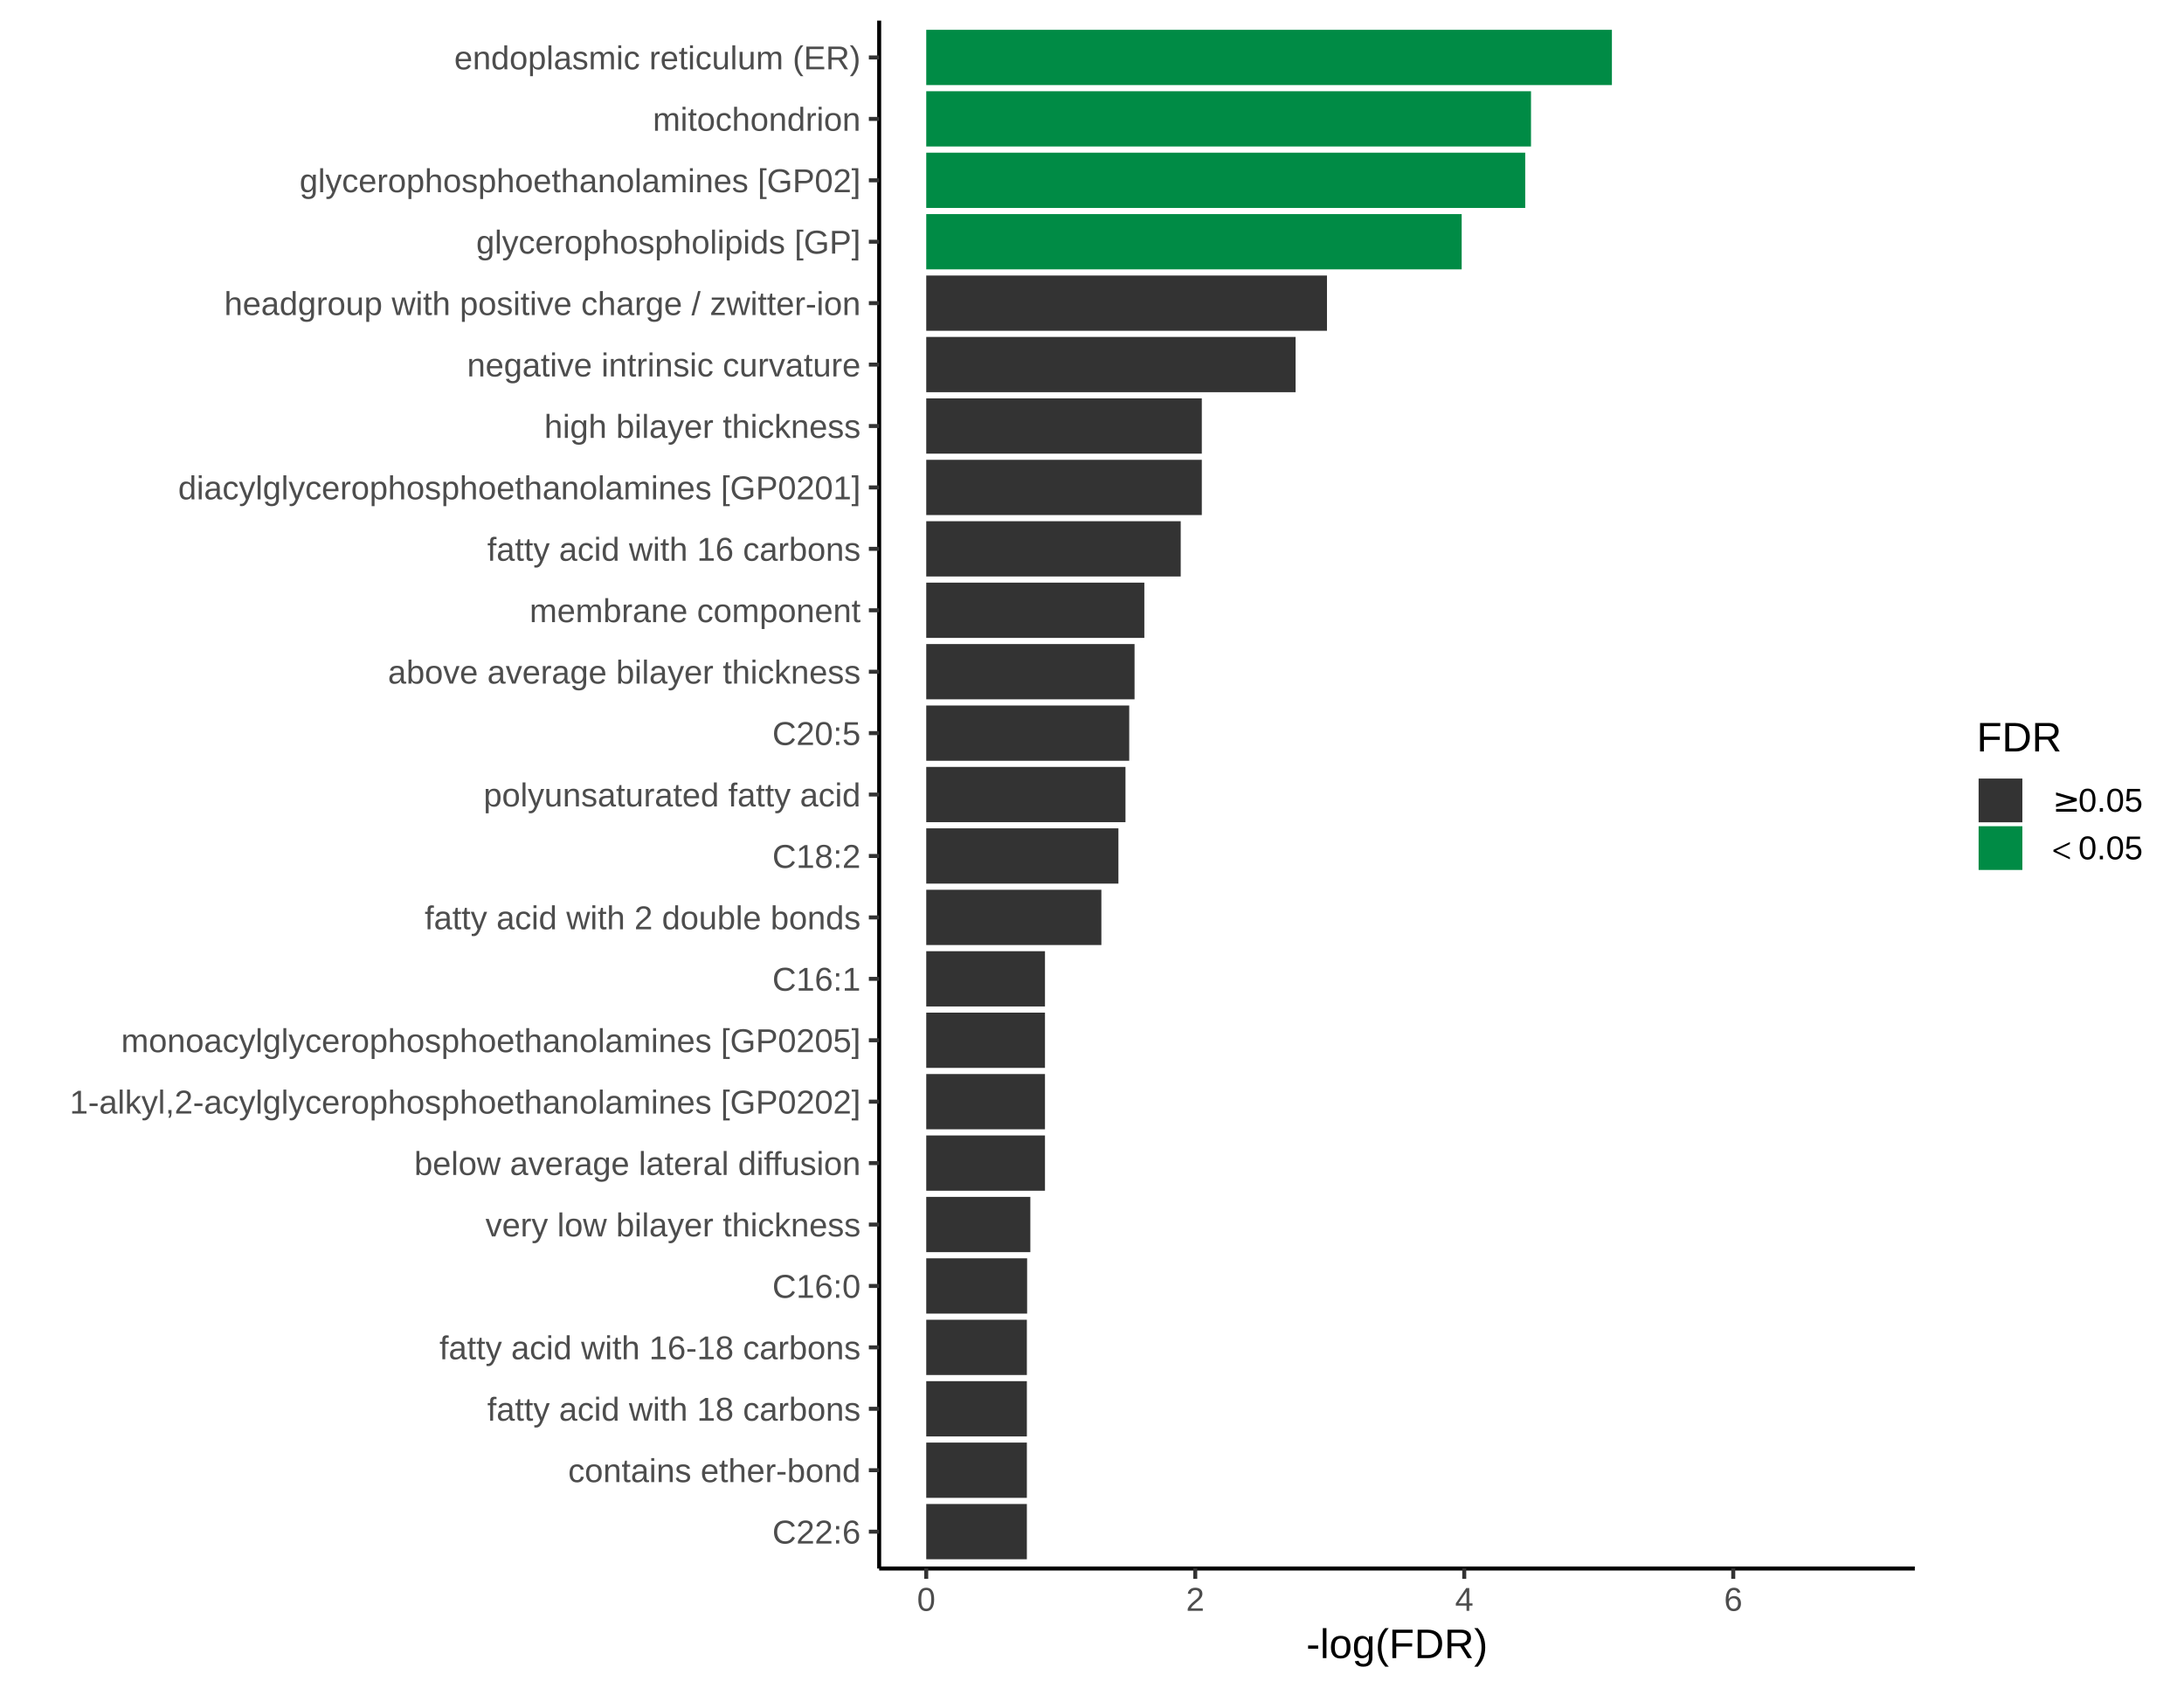
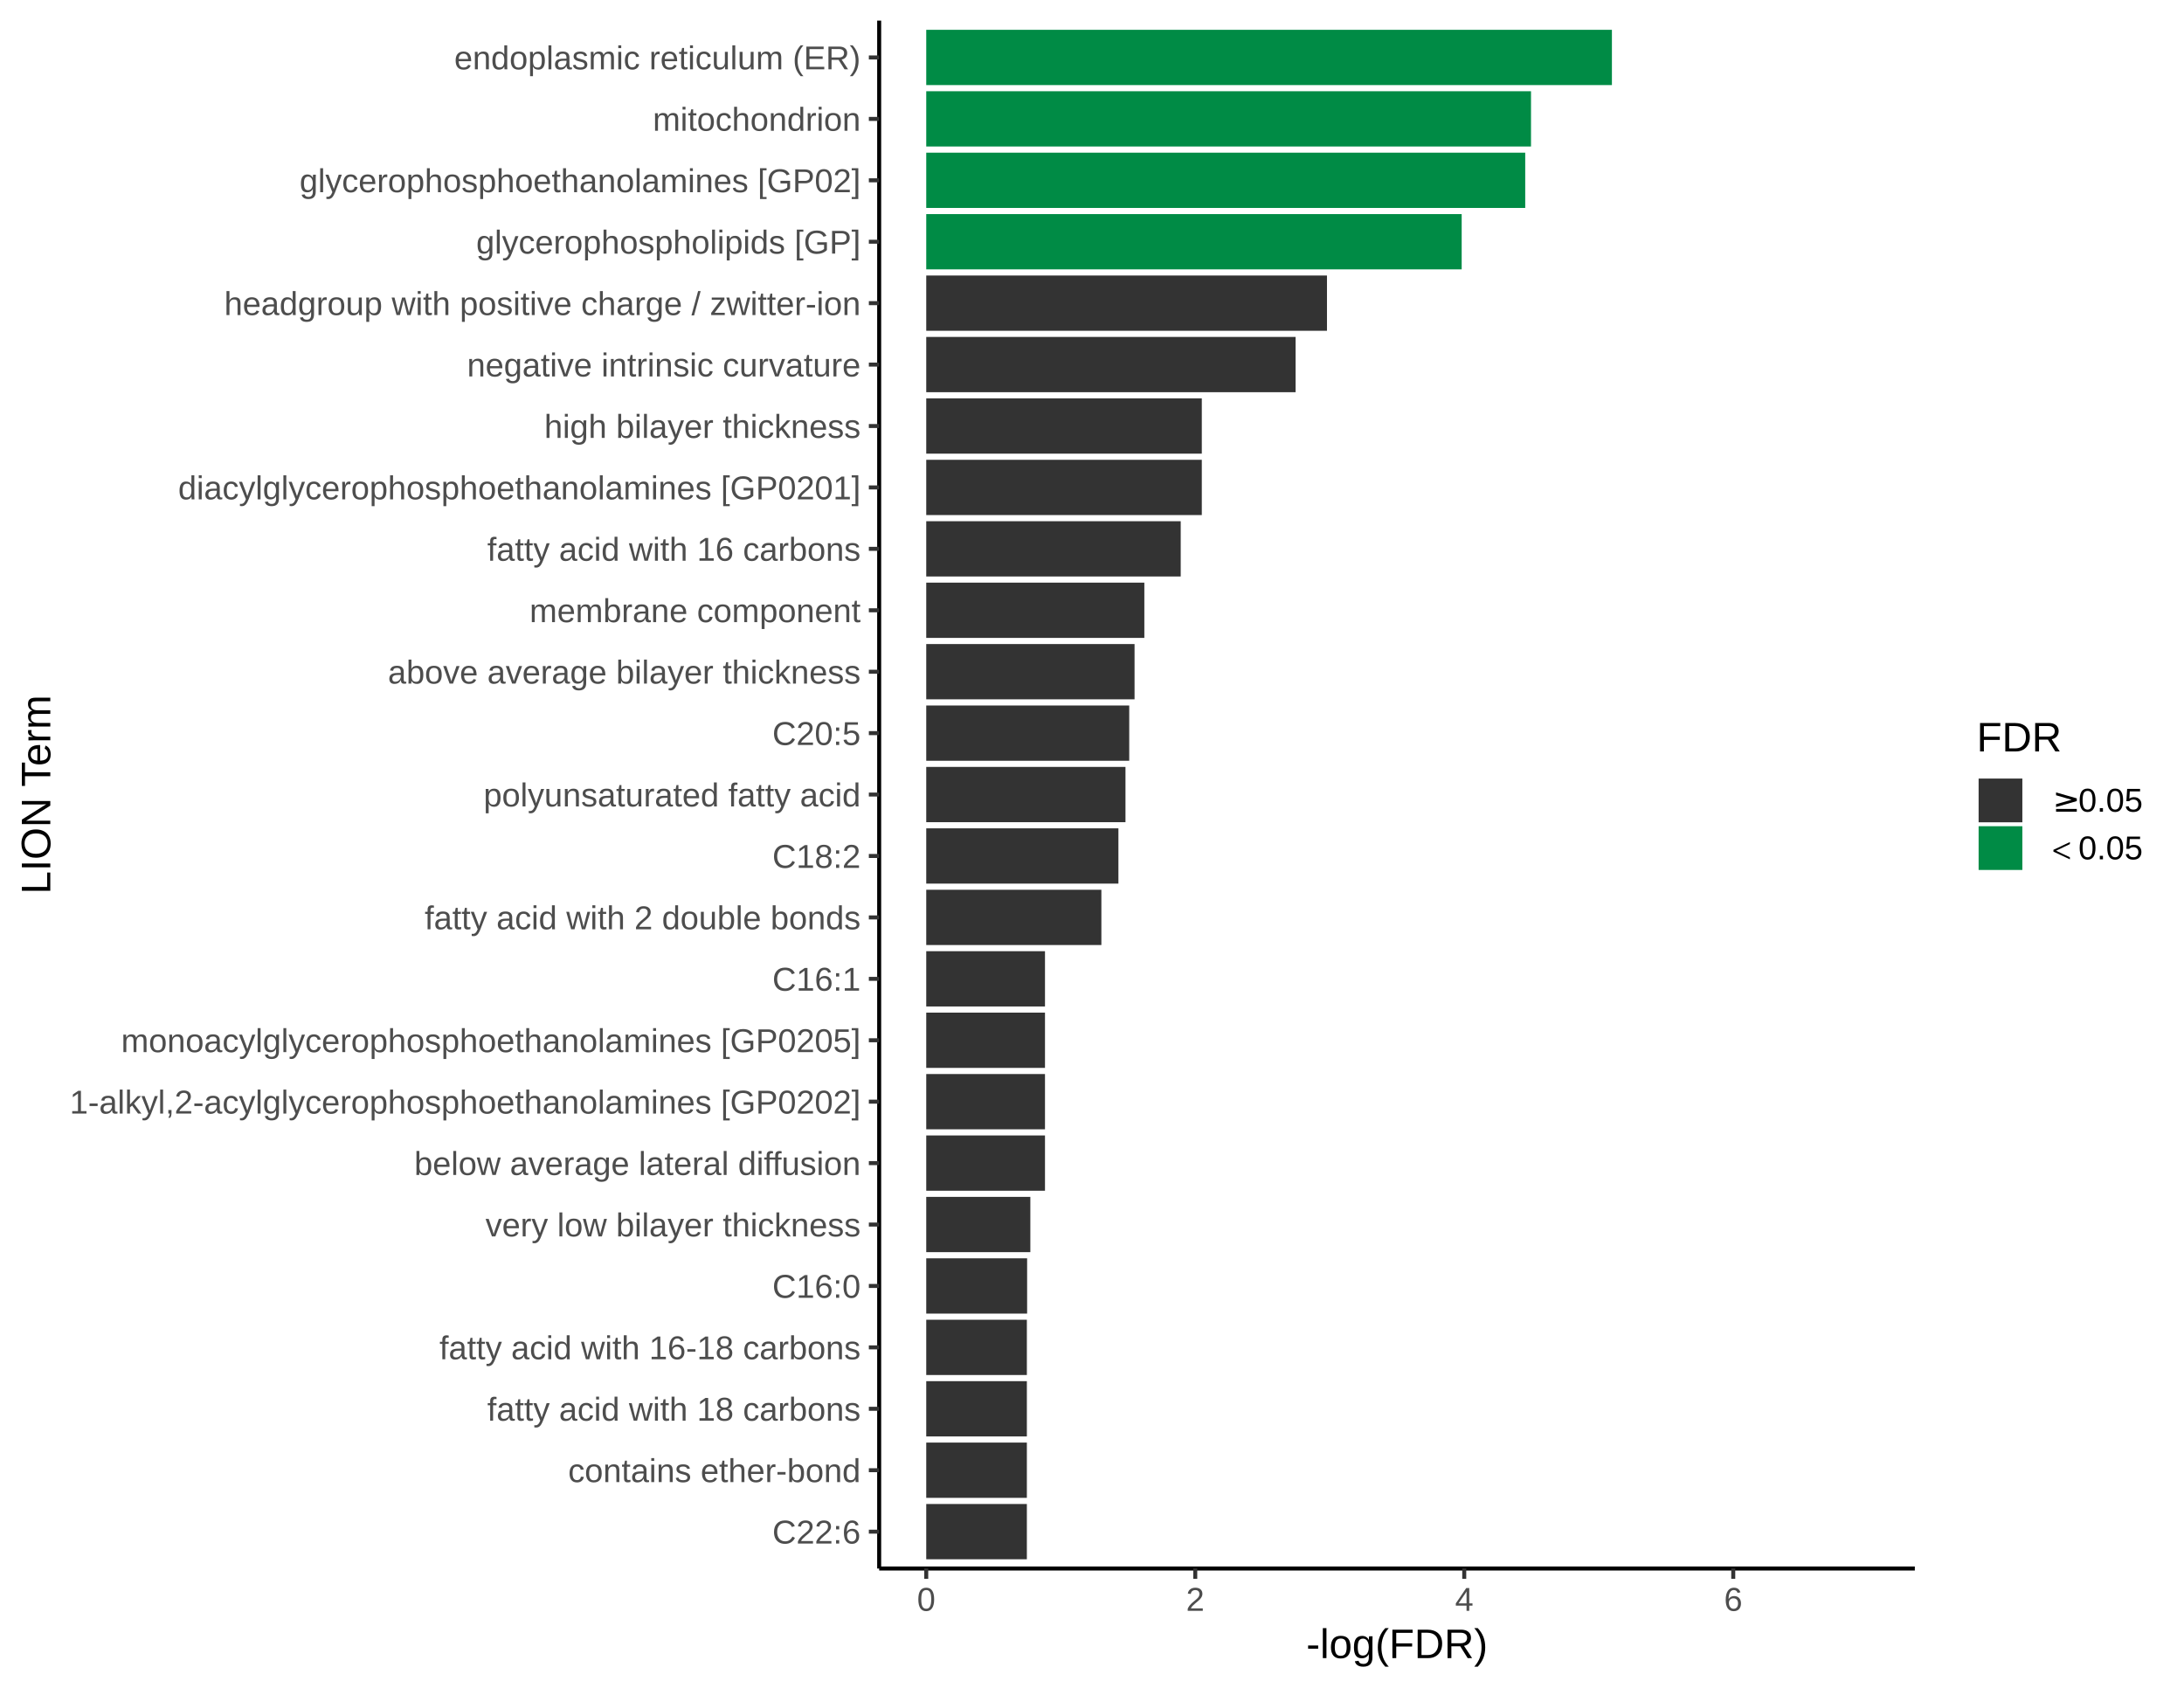
<svg xmlns="http://www.w3.org/2000/svg" class="svglite" width="792.00pt" height="612.00pt" viewBox="0 0 792.00 612.00">
  <defs>
    <style type="text/css">
    .svglite line, .svglite polyline, .svglite polygon, .svglite path, .svglite rect, .svglite circle {
      fill: none;
      stroke: #000000;
      stroke-linecap: round;
      stroke-linejoin: round;
      stroke-miterlimit: 10.00;
    }
    .svglite text {
      white-space: pre;
    }
  </style>
  </defs>
  <rect width="100%" height="100%" style="stroke: none; fill: #FFFFFF;" />
  <defs>
    <clipPath id="cpMC4wMHw3OTIuMDB8MC4wMHw2MTIuMDA=">
      <rect x="0.00" y="0.00" width="792.00" height="612.00" />
    </clipPath>
  </defs>
  <g clip-path="url(#cpMC4wMHw3OTIuMDB8MC4wMHw2MTIuMDA=)">
    <rect x="0" y="0.00" width="792.00" height="612.00" style="stroke-width: 1.45; stroke: #FFFFFF; fill: #FFFFFF;" />
  </g>
  <defs>
    <clipPath id="cpMzE4LjgyfDY5NC4zOXw3LjQ3fDU2OC43Mw==">
      <rect x="318.82" y="7.47" width="375.57" height="561.26" />
    </clipPath>
  </defs>
  <g clip-path="url(#cpMzE4LjgyfDY5NC4zOXw3LjQ3fDU2OC43Mw==)">
    <rect x="318.82" y="7.47" width="375.57" height="561.26" style="stroke-width: 1.45; stroke: none; fill: #FFFFFF;" />
    <rect x="335.89" y="10.81" width="248.65" height="20.04" style="stroke-width: 1.07; stroke: none; stroke-linecap: butt; stroke-linejoin: miter; fill: #008B45;" />
    <rect x="335.89" y="33.08" width="219.31" height="20.04" style="stroke-width: 1.07; stroke: none; stroke-linecap: butt; stroke-linejoin: miter; fill: #008B45;" />
    <rect x="335.89" y="55.36" width="217.21" height="20.04" style="stroke-width: 1.07; stroke: none; stroke-linecap: butt; stroke-linejoin: miter; fill: #008B45;" />
    <rect x="335.89" y="77.63" width="194.17" height="20.04" style="stroke-width: 1.07; stroke: none; stroke-linecap: butt; stroke-linejoin: miter; fill: #008B45;" />
    <rect x="335.89" y="99.90" width="145.32" height="20.04" style="stroke-width: 1.07; stroke: none; stroke-linecap: butt; stroke-linejoin: miter; fill: #333333;" />
    <rect x="335.89" y="122.17" width="133.94" height="20.04" style="stroke-width: 1.07; stroke: none; stroke-linecap: butt; stroke-linejoin: miter; fill: #333333;" />
    <rect x="335.89" y="144.45" width="99.93" height="20.04" style="stroke-width: 1.07; stroke: none; stroke-linecap: butt; stroke-linejoin: miter; fill: #333333;" />
    <rect x="335.89" y="166.72" width="99.93" height="20.04" style="stroke-width: 1.07; stroke: none; stroke-linecap: butt; stroke-linejoin: miter; fill: #333333;" />
    <rect x="335.89" y="188.99" width="92.28" height="20.04" style="stroke-width: 1.07; stroke: none; stroke-linecap: butt; stroke-linejoin: miter; fill: #333333;" />
    <rect x="335.89" y="211.26" width="79.09" height="20.04" style="stroke-width: 1.07; stroke: none; stroke-linecap: butt; stroke-linejoin: miter; fill: #333333;" />
    <rect x="335.89" y="233.53" width="75.54" height="20.04" style="stroke-width: 1.07; stroke: none; stroke-linecap: butt; stroke-linejoin: miter; fill: #333333;" />
    <rect x="335.89" y="255.81" width="73.61" height="20.04" style="stroke-width: 1.07; stroke: none; stroke-linecap: butt; stroke-linejoin: miter; fill: #333333;" />
    <rect x="335.89" y="278.08" width="72.25" height="20.04" style="stroke-width: 1.07; stroke: none; stroke-linecap: butt; stroke-linejoin: miter; fill: #333333;" />
    <rect x="335.89" y="300.35" width="69.69" height="20.04" style="stroke-width: 1.07; stroke: none; stroke-linecap: butt; stroke-linejoin: miter; fill: #333333;" />
    <rect x="335.89" y="322.62" width="63.51" height="20.04" style="stroke-width: 1.07; stroke: none; stroke-linecap: butt; stroke-linejoin: miter; fill: #333333;" />
    <rect x="335.89" y="344.90" width="43.06" height="20.04" style="stroke-width: 1.07; stroke: none; stroke-linecap: butt; stroke-linejoin: miter; fill: #333333;" />
    <rect x="335.89" y="367.17" width="43.06" height="20.04" style="stroke-width: 1.07; stroke: none; stroke-linecap: butt; stroke-linejoin: miter; fill: #333333;" />
    <rect x="335.89" y="389.44" width="43.06" height="20.04" style="stroke-width: 1.07; stroke: none; stroke-linecap: butt; stroke-linejoin: miter; fill: #333333;" />
    <rect x="335.89" y="411.71" width="43.06" height="20.04" style="stroke-width: 1.07; stroke: none; stroke-linecap: butt; stroke-linejoin: miter; fill: #333333;" />
    <rect x="335.89" y="433.98" width="37.75" height="20.04" style="stroke-width: 1.07; stroke: none; stroke-linecap: butt; stroke-linejoin: miter; fill: #333333;" />
    <rect x="335.89" y="456.26" width="36.58" height="20.04" style="stroke-width: 1.07; stroke: none; stroke-linecap: butt; stroke-linejoin: miter; fill: #333333;" />
    <rect x="335.89" y="478.53" width="36.49" height="20.04" style="stroke-width: 1.07; stroke: none; stroke-linecap: butt; stroke-linejoin: miter; fill: #333333;" />
    <rect x="335.89" y="500.80" width="36.49" height="20.04" style="stroke-width: 1.07; stroke: none; stroke-linecap: butt; stroke-linejoin: miter; fill: #333333;" />
    <rect x="335.89" y="523.07" width="36.49" height="20.04" style="stroke-width: 1.07; stroke: none; stroke-linecap: butt; stroke-linejoin: miter; fill: #333333;" />
    <rect x="335.89" y="545.34" width="36.49" height="20.04" style="stroke-width: 1.07; stroke: none; stroke-linecap: butt; stroke-linejoin: miter; fill: #333333;" />
  </g>
  <g clip-path="url(#cpMC4wMHw3OTIuMDB8MC4wMHw2MTIuMDA=)">
    <polyline points="318.82,568.73 318.82,7.47 " style="stroke-width: 1.45; stroke-linecap: butt;" />
    <text x="312.10" y="559.67" text-anchor="end" style="font-size: 12.00px;fill: #4D4D4D; font-family: &quot;Arial&quot;;" textLength="32.03px" lengthAdjust="spacingAndGlyphs">C22:6</text>
    <text x="312.10" y="537.40" text-anchor="end" style="font-size: 12.00px;fill: #4D4D4D; font-family: &quot;Arial&quot;;" textLength="106.07px" lengthAdjust="spacingAndGlyphs">contains ether-bond</text>
    <text x="312.10" y="515.13" text-anchor="end" style="font-size: 12.00px;fill: #4D4D4D; font-family: &quot;Arial&quot;;" textLength="135.40px" lengthAdjust="spacingAndGlyphs">fatty acid with 18 carbons</text>
    <text x="312.10" y="492.86" text-anchor="end" style="font-size: 12.00px;fill: #4D4D4D; font-family: &quot;Arial&quot;;" textLength="152.74px" lengthAdjust="spacingAndGlyphs">fatty acid with 16-18 carbons</text>
    <text x="312.10" y="470.58" text-anchor="end" style="font-size: 12.00px;fill: #4D4D4D; font-family: &quot;Arial&quot;;" textLength="32.03px" lengthAdjust="spacingAndGlyphs">C16:0</text>
    <text x="312.10" y="448.31" text-anchor="end" style="font-size: 12.00px;fill: #4D4D4D; font-family: &quot;Arial&quot;;" textLength="136.03px" lengthAdjust="spacingAndGlyphs">very low bilayer thickness</text>
    <text x="312.10" y="426.04" text-anchor="end" style="font-size: 12.00px;fill: #4D4D4D; font-family: &quot;Arial&quot;;" textLength="162.09px" lengthAdjust="spacingAndGlyphs">below average lateral diffusion</text>
    <text x="312.10" y="403.77" text-anchor="end" style="font-size: 12.00px;fill: #4D4D4D; font-family: &quot;Arial&quot;;" textLength="286.81px" lengthAdjust="spacingAndGlyphs">1-alkyl,2-acylglycerophosphoethanolamines [GP0202]</text>
    <text x="312.10" y="381.50" text-anchor="end" style="font-size: 12.00px;fill: #4D4D4D; font-family: &quot;Arial&quot;;" textLength="268.16px" lengthAdjust="spacingAndGlyphs">monoacylglycerophosphoethanolamines [GP0205]</text>
    <text x="312.10" y="359.22" text-anchor="end" style="font-size: 12.00px;fill: #4D4D4D; font-family: &quot;Arial&quot;;" textLength="32.03px" lengthAdjust="spacingAndGlyphs">C16:1</text>
    <text x="312.10" y="336.95" text-anchor="end" style="font-size: 12.00px;fill: #4D4D4D; font-family: &quot;Arial&quot;;" textLength="158.10px" lengthAdjust="spacingAndGlyphs">fatty acid with 2 double bonds</text>
    <text x="312.10" y="314.68" text-anchor="end" style="font-size: 12.00px;fill: #4D4D4D; font-family: &quot;Arial&quot;;" textLength="32.03px" lengthAdjust="spacingAndGlyphs">C18:2</text>
    <text x="312.10" y="292.41" text-anchor="end" style="font-size: 12.00px;fill: #4D4D4D; font-family: &quot;Arial&quot;;" textLength="136.74px" lengthAdjust="spacingAndGlyphs">polyunsaturated fatty acid</text>
    <text x="312.10" y="270.13" text-anchor="end" style="font-size: 12.00px;fill: #4D4D4D; font-family: &quot;Arial&quot;;" textLength="32.03px" lengthAdjust="spacingAndGlyphs">C20:5</text>
    <text x="312.10" y="247.86" text-anchor="end" style="font-size: 12.00px;fill: #4D4D4D; font-family: &quot;Arial&quot;;" textLength="171.42px" lengthAdjust="spacingAndGlyphs">above average bilayer thickness</text>
    <text x="312.10" y="225.59" text-anchor="end" style="font-size: 12.00px;fill: #4D4D4D; font-family: &quot;Arial&quot;;" textLength="120.06px" lengthAdjust="spacingAndGlyphs">membrane component</text>
    <text x="312.10" y="203.32" text-anchor="end" style="font-size: 12.00px;fill: #4D4D4D; font-family: &quot;Arial&quot;;" textLength="135.40px" lengthAdjust="spacingAndGlyphs">fatty acid with 16 carbons</text>
    <text x="312.10" y="181.05" text-anchor="end" style="font-size: 12.00px;fill: #4D4D4D; font-family: &quot;Arial&quot;;" textLength="247.48px" lengthAdjust="spacingAndGlyphs">diacylglycerophosphoethanolamines [GP0201]</text>
    <text x="312.10" y="158.77" text-anchor="end" style="font-size: 12.00px;fill: #4D4D4D; font-family: &quot;Arial&quot;;" textLength="114.71px" lengthAdjust="spacingAndGlyphs">high bilayer thickness</text>
    <text x="312.10" y="136.50" text-anchor="end" style="font-size: 12.00px;fill: #4D4D4D; font-family: &quot;Arial&quot;;" textLength="142.72px" lengthAdjust="spacingAndGlyphs">negative intrinsic curvature</text>
    <text x="312.10" y="114.23" text-anchor="end" style="font-size: 12.00px;fill: #4D4D4D; font-family: &quot;Arial&quot;;" textLength="230.78px" lengthAdjust="spacingAndGlyphs">headgroup with positive charge / zwitter-ion</text>
    <text x="312.10" y="91.96" text-anchor="end" style="font-size: 12.00px;fill: #4D4D4D; font-family: &quot;Arial&quot;;" textLength="139.40px" lengthAdjust="spacingAndGlyphs">glycerophospholipids [GP]</text>
    <text x="312.10" y="69.69" text-anchor="end" style="font-size: 12.00px;fill: #4D4D4D; font-family: &quot;Arial&quot;;" textLength="203.46px" lengthAdjust="spacingAndGlyphs">glycerophosphoethanolamines [GP02]</text>
    <text x="312.10" y="47.41" text-anchor="end" style="font-size: 12.00px;fill: #4D4D4D; font-family: &quot;Arial&quot;;" textLength="75.37px" lengthAdjust="spacingAndGlyphs">mitochondrion</text>
    <text x="312.10" y="25.14" text-anchor="end" style="font-size: 12.00px;fill: #4D4D4D; font-family: &quot;Arial&quot;;" textLength="147.37px" lengthAdjust="spacingAndGlyphs">endoplasmic reticulum (ER)</text>
    <polyline points="315.08,555.37 318.82,555.37 " style="stroke-width: 1.45; stroke: #333333; stroke-linecap: butt;" />
    <polyline points="315.08,533.09 318.82,533.09 " style="stroke-width: 1.45; stroke: #333333; stroke-linecap: butt;" />
    <polyline points="315.08,510.82 318.82,510.82 " style="stroke-width: 1.45; stroke: #333333; stroke-linecap: butt;" />
    <polyline points="315.08,488.55 318.82,488.55 " style="stroke-width: 1.45; stroke: #333333; stroke-linecap: butt;" />
    <polyline points="315.08,466.28 318.82,466.28 " style="stroke-width: 1.45; stroke: #333333; stroke-linecap: butt;" />
    <polyline points="315.08,444.01 318.82,444.01 " style="stroke-width: 1.45; stroke: #333333; stroke-linecap: butt;" />
    <polyline points="315.08,421.73 318.82,421.73 " style="stroke-width: 1.45; stroke: #333333; stroke-linecap: butt;" />
    <polyline points="315.08,399.46 318.82,399.46 " style="stroke-width: 1.45; stroke: #333333; stroke-linecap: butt;" />
    <polyline points="315.08,377.19 318.82,377.19 " style="stroke-width: 1.45; stroke: #333333; stroke-linecap: butt;" />
    <polyline points="315.08,354.92 318.82,354.92 " style="stroke-width: 1.45; stroke: #333333; stroke-linecap: butt;" />
    <polyline points="315.08,332.65 318.82,332.65 " style="stroke-width: 1.45; stroke: #333333; stroke-linecap: butt;" />
    <polyline points="315.08,310.37 318.82,310.37 " style="stroke-width: 1.45; stroke: #333333; stroke-linecap: butt;" />
    <polyline points="315.08,288.10 318.82,288.10 " style="stroke-width: 1.45; stroke: #333333; stroke-linecap: butt;" />
    <polyline points="315.08,265.83 318.82,265.83 " style="stroke-width: 1.45; stroke: #333333; stroke-linecap: butt;" />
    <polyline points="315.08,243.56 318.82,243.56 " style="stroke-width: 1.45; stroke: #333333; stroke-linecap: butt;" />
    <polyline points="315.08,221.28 318.82,221.28 " style="stroke-width: 1.45; stroke: #333333; stroke-linecap: butt;" />
    <polyline points="315.08,199.01 318.82,199.01 " style="stroke-width: 1.45; stroke: #333333; stroke-linecap: butt;" />
    <polyline points="315.08,176.74 318.82,176.74 " style="stroke-width: 1.45; stroke: #333333; stroke-linecap: butt;" />
    <polyline points="315.08,154.47 318.82,154.47 " style="stroke-width: 1.45; stroke: #333333; stroke-linecap: butt;" />
    <polyline points="315.08,132.20 318.82,132.20 " style="stroke-width: 1.45; stroke: #333333; stroke-linecap: butt;" />
    <polyline points="315.08,109.92 318.82,109.92 " style="stroke-width: 1.45; stroke: #333333; stroke-linecap: butt;" />
    <polyline points="315.08,87.65 318.82,87.65 " style="stroke-width: 1.45; stroke: #333333; stroke-linecap: butt;" />
    <polyline points="315.08,65.38 318.82,65.38 " style="stroke-width: 1.45; stroke: #333333; stroke-linecap: butt;" />
    <polyline points="315.08,43.11 318.82,43.11 " style="stroke-width: 1.45; stroke: #333333; stroke-linecap: butt;" />
    <polyline points="315.08,20.84 318.82,20.84 " style="stroke-width: 1.45; stroke: #333333; stroke-linecap: butt;" />
    <polyline points="318.82,568.73 694.39,568.73 " style="stroke-width: 1.45; stroke-linecap: butt;" />
    <polyline points="335.89,572.47 335.89,568.73 " style="stroke-width: 1.45; stroke: #333333; stroke-linecap: butt;" />
    <polyline points="433.44,572.47 433.44,568.73 " style="stroke-width: 1.45; stroke: #333333; stroke-linecap: butt;" />
    <polyline points="530.99,572.47 530.99,568.73 " style="stroke-width: 1.45; stroke: #333333; stroke-linecap: butt;" />
    <polyline points="628.54,572.47 628.54,568.73 " style="stroke-width: 1.45; stroke: #333333; stroke-linecap: butt;" />
    <text x="335.89" y="584.07" text-anchor="middle" style="font-size: 12.00px;fill: #4D4D4D; font-family: &quot;Arial&quot;;" textLength="6.67px" lengthAdjust="spacingAndGlyphs">0</text>
    <text x="433.44" y="584.07" text-anchor="middle" style="font-size: 12.00px;fill: #4D4D4D; font-family: &quot;Arial&quot;;" textLength="6.67px" lengthAdjust="spacingAndGlyphs">2</text>
    <text x="530.99" y="584.07" text-anchor="middle" style="font-size: 12.00px;fill: #4D4D4D; font-family: &quot;Arial&quot;;" textLength="6.67px" lengthAdjust="spacingAndGlyphs">4</text>
    <text x="628.54" y="584.07" text-anchor="middle" style="font-size: 12.00px;fill: #4D4D4D; font-family: &quot;Arial&quot;;" textLength="6.67px" lengthAdjust="spacingAndGlyphs">6</text>
    <text x="506.61" y="601.22" text-anchor="middle" style="font-size: 15.00px; font-family: &quot;Arial&quot;;" textLength="65.85px" lengthAdjust="spacingAndGlyphs">-log(FDR)</text>
+     <text transform="translate(18.24,288.10) rotate(-90)" text-anchor="middle" style="font-size: 15.00px; font-family: &quot;Arial&quot;;" textLength="74.18px" lengthAdjust="spacingAndGlyphs">LION Term</text>
    <rect x="709.34" y="252.58" width="75.19" height="71.05" style="stroke-width: 1.45; stroke: none; fill: #FFFFFF;" />
    <text x="716.81" y="272.47" style="font-size: 15.00px; font-family: &quot;Arial&quot;;" textLength="30.84px" lengthAdjust="spacingAndGlyphs">FDR</text>
    <rect x="716.81" y="281.60" width="17.28" height="17.28" style="stroke-width: 1.45; stroke: none; fill: #FFFFFF;" />
    <rect x="717.52" y="282.30" width="15.86" height="15.86" style="stroke-width: 1.07; stroke: none; stroke-linecap: butt; stroke-linejoin: miter; fill: #333333;" />
    <rect x="716.81" y="298.88" width="17.28" height="17.28" style="stroke-width: 1.45; stroke: none; fill: #FFFFFF;" />
    <rect x="717.52" y="299.58" width="15.86" height="15.86" style="stroke-width: 1.07; stroke: none; stroke-linecap: butt; stroke-linejoin: miter; fill: #008B45;" />
    <text x="744.34" y="294.31" style="font-size: 12.00px; font-family: &quot;Symbol&quot;;" textLength="6.59px" lengthAdjust="spacingAndGlyphs">≥</text>
    <text x="753.70" y="294.31" style="font-size: 12.00px; font-family: &quot;Arial&quot;;" textLength="23.36px" lengthAdjust="spacingAndGlyphs">0.05</text>
    <text x="744.34" y="311.59" style="font-size: 12.00px; font-family: &quot;Symbol&quot;;" textLength="6.59px" lengthAdjust="spacingAndGlyphs">&lt;</text>
    <text x="753.70" y="311.59" style="font-size: 12.00px; font-family: &quot;Arial&quot;;" textLength="23.36px" lengthAdjust="spacingAndGlyphs">0.05</text>
  </g>
</svg>
